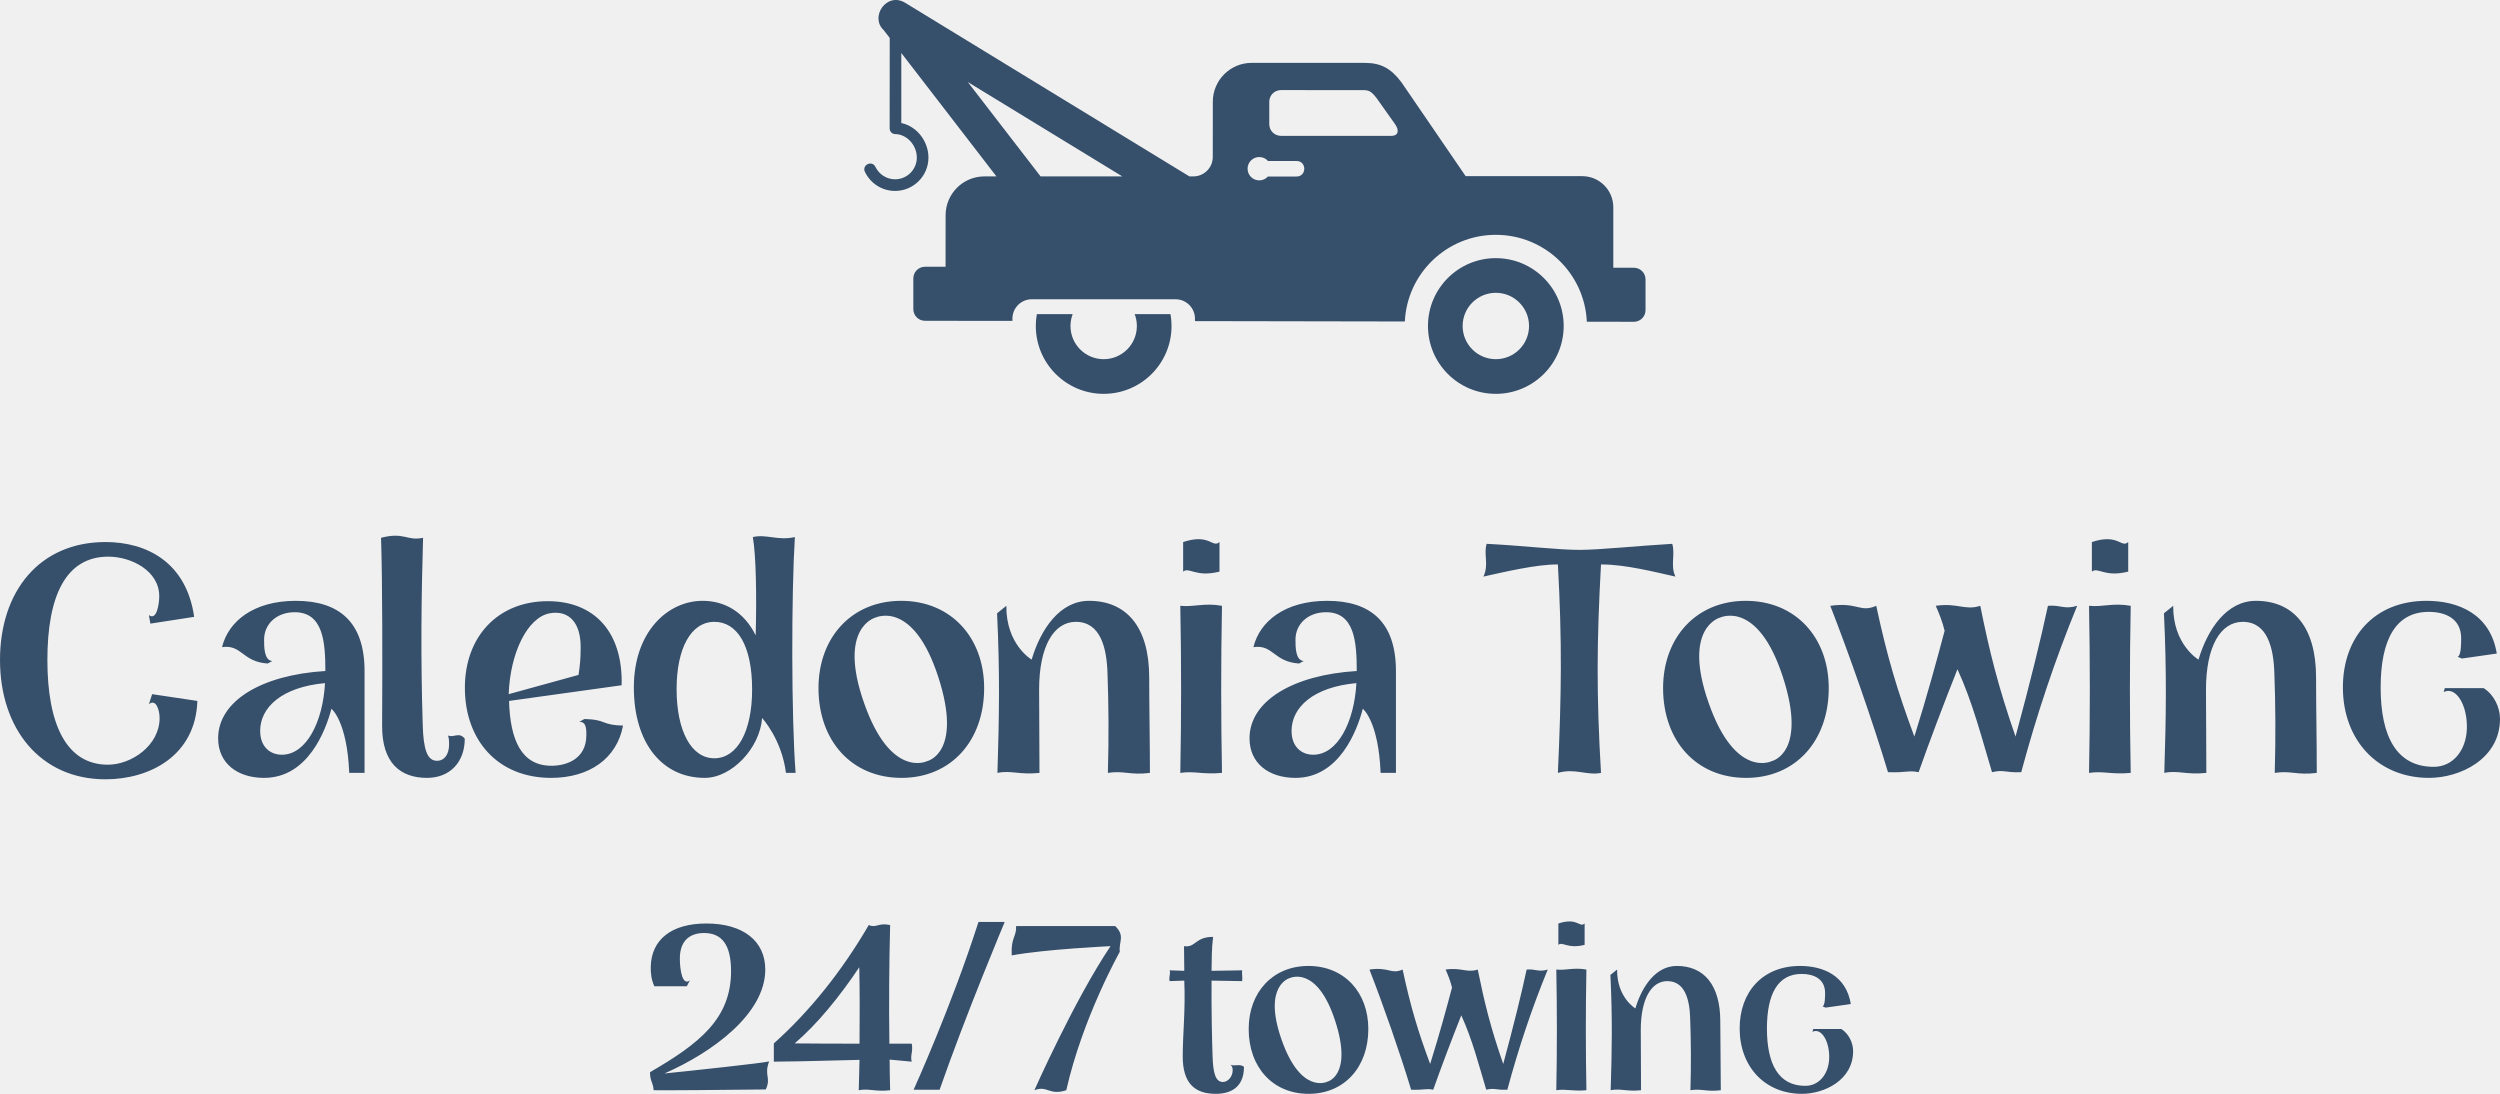
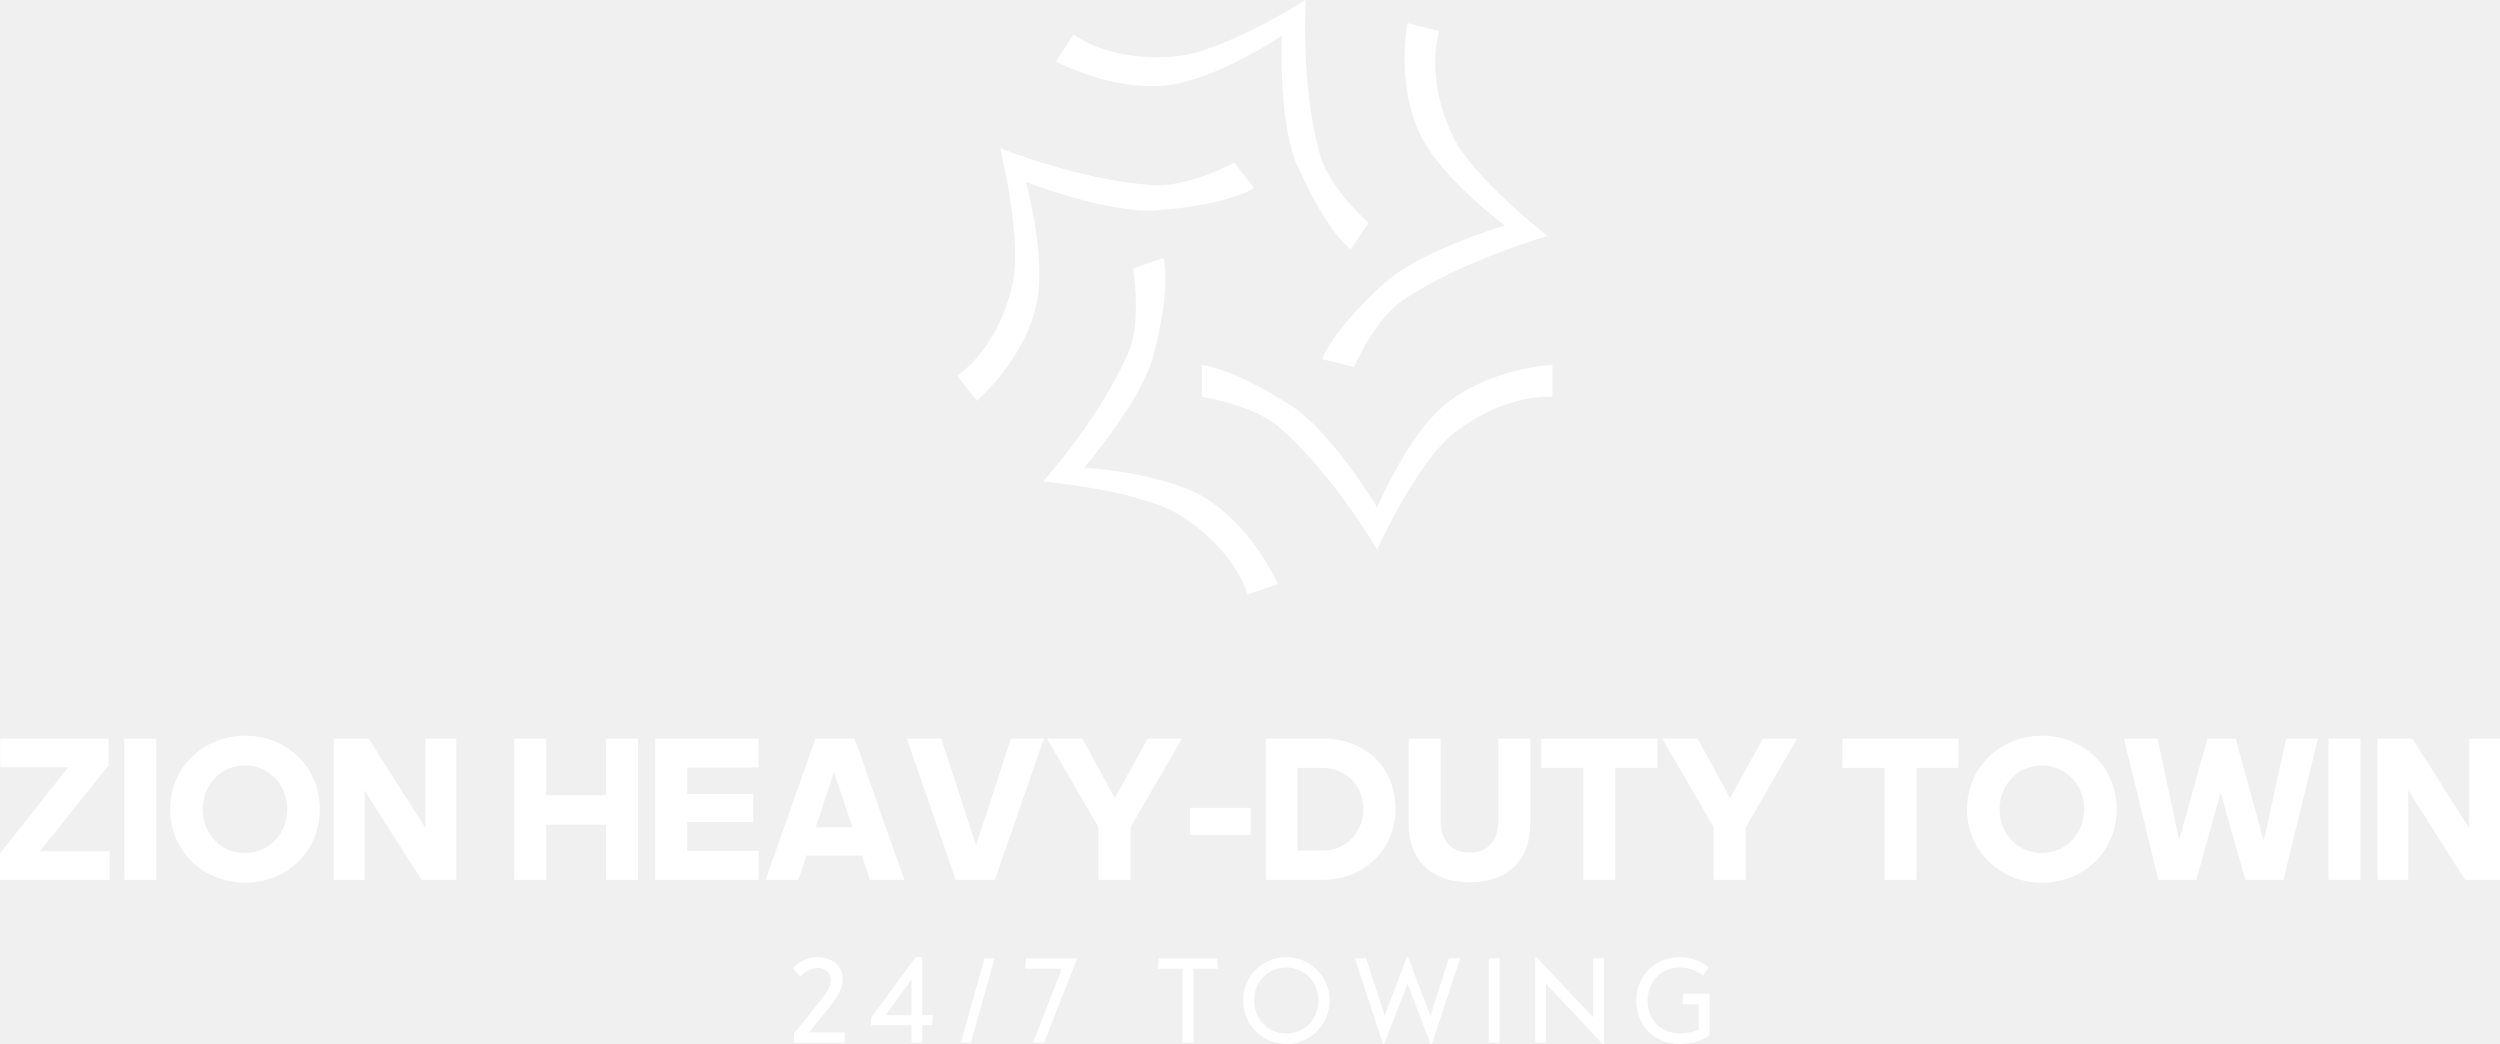
- <svg xmlns="http://www.w3.org/2000/svg" width="396" height="173.262" viewBox="0 0 350 153.136" class="looka-1j8o68f">
-   <defs id="SvgjsDefs1298" />
-   <g id="SvgjsG1299" featurekey="symbolFeature-0" transform="matrix(1.1576,0,0,1.1576,117.5658,-25.87514)" fill="#364f6b">
-     <path fill="#364f6b" d="M49.322,42.754c0,0.78,0.633,1.415,1.412,1.415c0.416,0,0.791-0.182,1.049-0.468h3.455  c1.254,0,1.254-1.878,0-1.878h-3.442c-0.259-0.296-0.64-0.479-1.062-0.479C49.955,41.344,49.322,41.975,49.322,42.754z   M53.352,33.249c-0.777,0-1.406,0.631-1.406,1.407v2.716c0,0.779,0.629,1.41,1.406,1.41h13.395c0.779,0,0.965-0.631,0.414-1.41  l-2.204-3.11c-0.712-0.94-1.001-1.012-1.785-1.012L53.352,33.249z M24.289,43.687h9.884L15.482,32.27L24.289,43.687z M75.695,43.657  h14.1c2.072,0,3.757,1.685,3.757,3.759v7.312l2.49,0.006c0.778,0,1.409,0.632,1.409,1.408v3.717c0,0.777-0.631,1.41-1.409,1.41  l-5.69-0.008c-0.266-5.85-5.092-10.509-11.007-10.509c-5.905,0-10.726,4.646-11.003,10.481L42.96,61.186v-0.293  c0-1.297-1.054-2.349-2.349-2.349H23.23c-1.299,0-2.349,1.052-2.349,2.349v0.269l-10.573-0.013c-0.779,0-1.41-0.631-1.41-1.41  v-3.715c0-0.78,0.631-1.41,1.41-1.41l2.488-0.006l0.006-6.225c0-2.596,2.104-4.698,4.696-4.698h1.448L7.443,28.759v8.476  c1.914,0.388,3.283,2.242,3.283,4.173c0,2.229-1.807,4.036-4.037,4.036c-1.609,0-2.984-0.941-3.641-2.294  c-0.412-0.845,0.855-1.46,1.266-0.614c0.437,0.893,1.334,1.5,2.375,1.5c1.452,0,2.631-1.178,2.631-2.628  c0-1.503-1.207-2.821-2.605-2.837c-0.208-0.006-0.37-0.082-0.48-0.196c-0.119-0.117-0.201-0.287-0.201-0.507l0.01-10.927  l-0.725-0.937c-1.723-1.603,0.354-4.684,2.607-3.306l34.359,20.988h0.479c1.296,0,2.349-1.052,2.349-2.349l0.006-6.684  c0-2.594,2.104-4.697,4.697-4.697l13.687,0.003c1.942,0,3.159,0.659,4.431,2.349L75.695,43.657z M75.331,61.775  c0,2.22,1.796,4.017,4.014,4.017c2.22,0,4.017-1.797,4.017-4.017c0-2.215-1.797-4.01-4.017-4.01  C77.127,57.766,75.331,59.562,75.331,61.775z M71.139,61.775c0-4.529,3.674-8.203,8.206-8.203c4.533,0,8.207,3.674,8.207,8.203  c0,4.535-3.674,8.209-8.207,8.209C74.812,69.984,71.139,66.311,71.139,61.775z M23.71,61.775c0-0.486,0.044-0.965,0.126-1.432h4.334  c-0.172,0.443-0.266,0.93-0.266,1.432c0,2.22,1.797,4.017,4.015,4.017s4.013-1.797,4.013-4.017c0-0.502-0.094-0.987-0.265-1.432  h4.332c0.084,0.467,0.127,0.944,0.127,1.432c0,4.535-3.675,8.209-8.207,8.209C27.386,69.984,23.71,66.311,23.71,61.775z" />
+ <svg xmlns="http://www.w3.org/2000/svg" viewBox="0 0 350 146.144" preserveAspectRatio="xMidYMid meet" class="css-8aabad" id="edbdegdc">
+   <defs id="SvgjsDefs1517" />
+   <g id="SvgjsG1518" featurekey="symbolFeature-0" transform="matrix(0.9259259,0,0,0.9259259,129.3704,-4.62963)" fill="#fff">
+     <g>
+       <path d="M78.4,66.5c-5.5,4.8-9.9,15.2-9.9,15.2s-6.9-11.4-12.9-15.3c-9.5-6.1-13.6-6.2-13.6-6.2V65c0,0,7.8,1.2,11.7,4.6   c8.2,7.1,14.8,18.5,14.8,18.5S74.4,75,80.1,70.5C88.1,64.3,95,65,95,65v-4.8C95,60.1,85.1,60.7,78.4,66.5z" />
+       <path d="M42,80c-6.4-3.6-17.8-4.3-17.8-4.3s8.7-10.1,10.5-17C37.5,47.9,36.2,44,36.2,44l-4.6,1.6c0,0,1.3,7.7-0.6,12.4   c-4.1,9.9-13,19.8-13,19.8s14.6,1.3,20.7,5.1c8.6,5.4,10.2,12,10.2,12l4.6-1.6C53.5,93.4,49.7,84.4,42,80z" />
+       <path d="M35.3,36.8c11.3-0.9,14.6-3.4,14.6-3.4l-3-3.8c0,0-6.9,3.7-12.1,3.4c-10.9-0.6-23.3-5.6-23.3-5.6s3.5,14,1.8,20.9   C10.9,58.2,5,61.8,5,61.8l3,3.8c0,0,7.5-6.5,9.1-15.1c1.3-7.1-1.7-18-1.7-18S28,37.4,35.3,36.8z" />
+       <path d="M37.4,17.8c7.3-1.1,16.7-7.4,16.7-7.4s-0.6,13.2,2.4,19.8c4.6,10.2,8,12.5,8,12.5l2.7-4c0,0-5.9-5.2-7.3-10.2   C56.9,18.2,57.7,5,57.7,5s-12.3,7.8-19.5,8.5c-10.2,1-15.6-3.3-15.6-3.3l-2.7,4.1C19.9,14.2,28.6,19.1,37.4,17.8z" />
+       <path d="M65,60.5c0,0,3.1-7.2,7.4-10.1c9-6.1,21.9-9.7,21.9-9.7s-11.5-8.9-14.5-15.4c-4.2-9.1-1.9-15.6-1.9-15.6l-4.8-1.2   c0,0-1.9,9.6,2.2,17.4c3.4,6.4,12.5,13.2,12.5,13.2S75,42.9,69.6,47.8c-8.3,7.6-9.4,11.5-9.4,11.5L65,60.5z" />
+     </g>
  </g>
-   <g id="SvgjsG1300" featurekey="nameFeature-0" transform="matrix(1.246883,0,0,1.246883,-3.940151,58.32996)" fill="#364f6b">
-     <path d="M3.16 27.32 c0 -7.72 4.44 -13.24 11.84 -13.24 c4.6 0 9.08 2.24 9.96 8.4 l-4.92 0.76 l-0.16 -0.96 c0.88 0.68 1.16 -1.28 1.16 -2.12 c0 -2.84 -3.12 -4.44 -5.72 -4.44 c-4.72 0 -6.84 4.32 -6.84 11.6 s2.16 11.76 6.8 11.76 c2.64 0 5.8 -2.16 5.8 -5.24 c0 -0.88 -0.4 -2.2 -1.2 -1.56 l0.36 -1.12 l5.08 0.76 c-0.2 6.16 -5.36 8.8 -10.32 8.8 c-7.28 0 -11.84 -5.64 -11.84 -13.4 z M27.652 36.12 c0 -4.2 4.88 -7.12 12.04 -7.56 c0 -3.24 -0.24 -6.6 -3.44 -6.6 c-2.08 0 -3.44 1.36 -3.44 3.08 c0 0.84 0 2.32 0.92 2.4 l-0.52 0.28 c-2.88 -0.2 -2.88 -2.16 -5.12 -1.84 c0.68 -2.84 3.48 -5.2 8.28 -5.2 c4.84 0 7.72 2.36 7.72 7.88 l0 11.44 l-1.72 0 c-0.24 -5.84 -2 -7.2 -2 -7.2 c-0.64 2.44 -2.64 7.76 -7.56 7.76 c-3 0 -5.16 -1.64 -5.16 -4.44 z M39.652 29.92 c-4.84 0.44 -7.28 2.72 -7.28 5.36 c0 1.8 1.12 2.68 2.44 2.68 c2.72 0 4.6 -3.64 4.84 -8.04 z M46.064 34.64 c0.04 -6.88 0.04 -16.16 -0.12 -21.04 c2.64 -0.68 2.92 0.4 4.72 0 c-0.2 6.56 -0.28 13.36 -0.04 21.04 c0.08 2.68 0.48 4 1.6 4 c0.84 0 1.36 -0.72 1.36 -1.84 c0 -0.32 0 -0.64 -0.12 -1 c0.68 0.28 1.24 -0.44 1.88 0.36 c0 2.6 -1.64 4.4 -4.24 4.4 c-2.92 0 -5.08 -1.6 -5.04 -5.92 z M70.956 34.32 c0.96 0.4 2.16 0.36 2.16 0.36 c-0.68 3.68 -3.76 5.88 -8.08 5.88 c-5.96 0 -9.68 -4.2 -9.68 -10.12 c0 -5.72 3.68 -9.72 9.32 -9.72 c5.16 0 8.44 3.4 8.28 9.44 l-12.64 1.76 c0.12 4.4 1.4 7.28 4.76 7.28 c1.64 0 3.92 -0.72 3.92 -3.44 c0 -0.52 0.04 -1.56 -0.8 -1.48 l0.56 -0.32 s1.28 -0.04 2.2 0.36 z M60.276 31.16 l0 0 l7.84 -2.16 c0.16 -1.04 0.24 -1.84 0.24 -3.04 c0.04 -2.72 -1.24 -4.28 -3.48 -3.88 c-2.52 0.48 -4.44 4.48 -4.6 9.08 z M92.488 40 l-1.08 0 c-0.48 -3.8 -2.68 -6.16 -2.68 -6.16 c-0.24 3.36 -3.4 6.72 -6.44 6.72 c-4.76 0 -7.96 -3.88 -7.96 -10.16 c0 -6.24 3.8 -9.72 7.72 -9.72 c2.52 0 4.68 1.28 5.96 3.88 c0.12 -4.52 0.04 -8.96 -0.32 -11.04 c1.56 -0.36 2.8 0.44 4.72 0 c-0.4 6.44 -0.4 20.16 0.08 26.48 z M87.608 30.64 c0 -4.96 -1.68 -7.6 -4.24 -7.6 c-2.6 0 -4.24 2.92 -4.24 7.56 c0 4.68 1.64 7.76 4.24 7.76 c2.56 0 4.24 -3 4.24 -7.72 z M104.34 20.68 c5.6 0 9.32 4.12 9.32 9.8 c0 5.92 -3.72 10.08 -9.28 10.08 c-5.6 0 -9.32 -4.16 -9.32 -10.08 c0 -5.68 3.72 -9.8 9.28 -9.8 z M107.26 38.68 c0 0 4.04 -0.88 1.24 -9.48 s-6.92 -6.68 -7.04 -6.64 c0 0 -4.28 1.08 -1.28 9.6 c3 8.56 7.08 6.52 7.08 6.52 z M127.512 28.88 c-0.08 -2.96 -0.8 -5.84 -3.56 -5.84 c-2.48 0 -4.12 2.76 -4.12 7.6 c0 2.64 0.04 6 0.04 9.36 c-2.28 0.24 -3.2 -0.32 -4.72 0 c0.2 -6.32 0.28 -11.2 -0.04 -17.92 l1.04 -0.84 c-0.04 4.36 2.84 6.04 2.84 6.04 c1.04 -3.48 3.2 -6.6 6.44 -6.6 c4.2 0 6.76 2.92 6.76 8.6 c0 3.36 0.08 6.96 0.08 10.72 c-2.24 0.28 -2.92 -0.28 -4.72 0 c0.12 -3.96 0.08 -7.88 -0.04 -11.12 z M135.684 21.24 c1.56 0.16 2.68 -0.36 4.68 0 c-0.12 6.24 -0.12 12.48 0 18.76 c-2.24 0.2 -3.08 -0.24 -4.68 0 c0.12 -6.28 0.12 -12.52 0 -18.76 z M136.004 14.08 c3 -1 3.28 0.72 4.08 0 l0 3.32 c-2.68 0.68 -3.4 -0.56 -4.08 0 l0 -3.32 z M143.456 36.12 c0 -4.2 4.88 -7.12 12.04 -7.56 c0 -3.24 -0.24 -6.6 -3.44 -6.6 c-2.08 0 -3.44 1.36 -3.44 3.08 c0 0.84 0 2.32 0.92 2.4 l-0.52 0.28 c-2.88 -0.2 -2.88 -2.16 -5.12 -1.84 c0.68 -2.84 3.48 -5.2 8.28 -5.2 c4.84 0 7.72 2.36 7.72 7.88 l0 11.44 l-1.72 0 c-0.24 -5.84 -2 -7.2 -2 -7.2 c-0.64 2.44 -2.64 7.76 -7.56 7.76 c-3 0 -5.16 -1.64 -5.16 -4.44 z M155.456 29.92 c-4.84 0.44 -7.28 2.72 -7.28 5.36 c0 1.8 1.12 2.68 2.44 2.68 c2.72 0 4.6 -3.64 4.84 -8.04 z M191.28 17.96 c-2.16 -0.48 -5.76 -1.4 -8.36 -1.36 c-0.48 8.72 -0.52 14.52 0 23.4 c-1.6 0.32 -2.92 -0.56 -4.84 0 c0.4 -8.88 0.48 -14.68 0 -23.4 c-2.36 -0.04 -6.2 0.88 -8.36 1.36 c0.64 -1.36 0 -2.48 0.36 -3.68 c4 0.2 8 0.68 10.4 0.68 c2.28 0 6.36 -0.44 10.44 -0.68 c0.36 1.2 -0.24 2.44 0.36 3.68 z M199.172 20.68 c5.6 0 9.32 4.12 9.32 9.8 c0 5.92 -3.72 10.08 -9.28 10.08 c-5.6 0 -9.32 -4.16 -9.32 -10.08 c0 -5.68 3.72 -9.8 9.28 -9.8 z M202.092 38.68 c0 0 4.04 -0.88 1.24 -9.48 s-6.92 -6.68 -7.04 -6.64 c0 0 -4.28 1.08 -1.28 9.6 c3 8.56 7.08 6.52 7.08 6.52 z M218.584 39.92 c-1.2 -0.24 -1.32 0.08 -3.44 0 c-1.68 -5.6 -4.4 -13.36 -6.48 -18.68 c3.12 -0.44 3.32 0.8 5.16 0 c1.24 5.76 2.36 9.52 4.28 14.68 c1.48 -4.72 2.56 -8.72 3.4 -11.88 c-0.24 -1 -0.64 -2 -1 -2.8 c2.48 -0.36 3.28 0.56 5 0 c1.04 5.12 1.96 8.92 3.96 14.68 c1.64 -6.04 2.88 -11.12 3.64 -14.68 c1.48 -0.12 1.8 0.44 3.28 0 c-2.48 6.04 -4.56 12.28 -6.28 18.68 c-1.84 0.08 -1.92 -0.32 -3.28 0 c-1.2 -4 -2.16 -7.8 -3.88 -11.56 c-1.56 3.92 -3.16 8.16 -4.36 11.56 z M237.716 21.24 c1.56 0.16 2.68 -0.36 4.68 0 c-0.12 6.24 -0.12 12.48 0 18.76 c-2.24 0.2 -3.08 -0.24 -4.68 0 c0.12 -6.28 0.12 -12.52 0 -18.76 z M238.036 14.08 c3 -1 3.28 0.72 4.08 0 l0 3.32 c-2.68 0.68 -3.4 -0.56 -4.08 0 l0 -3.32 z M258.528 28.88 c-0.08 -2.96 -0.8 -5.84 -3.56 -5.84 c-2.48 0 -4.12 2.76 -4.12 7.6 c0 2.64 0.04 6 0.04 9.36 c-2.28 0.24 -3.2 -0.32 -4.72 0 c0.2 -6.32 0.28 -11.2 -0.04 -17.92 l1.04 -0.84 c-0.04 4.36 2.84 6.04 2.84 6.04 c1.04 -3.48 3.2 -6.6 6.44 -6.6 c4.2 0 6.76 2.92 6.76 8.6 c0 3.36 0.08 6.96 0.08 10.72 c-2.24 0.28 -2.92 -0.28 -4.72 0 c0.12 -3.96 0.08 -7.88 -0.04 -11.12 z M266.22 30.4 c0 -5.64 3.52 -9.72 9.4 -9.72 c3.56 0 7.16 1.48 7.88 5.92 l-3.92 0.56 l-0.48 -0.2 c0.4 -0.12 0.4 -1.48 0.4 -2.08 c0 -2.2 -1.76 -2.96 -3.64 -2.96 c-3.68 0 -5.4 3.08 -5.4 8.48 c0 5.6 1.84 8.92 5.96 8.92 c2.12 0 3.64 -1.8 3.72 -4.28 c0.08 -2.68 -1.24 -4.8 -2.6 -4.12 l0.12 -0.44 l4.36 0 c1.16 0.72 1.84 2.16 1.84 3.44 c0 4.52 -4.48 6.64 -7.96 6.64 c-5.76 0 -9.68 -4.24 -9.68 -10.16 z" />
+   <g id="SvgjsG1519" featurekey="fiAKjI-0" transform="matrix(1.443299,0,0,1.443299,-0.7793813,94.31134)" fill="#fff">
+     <path d="M11.06 8.9 l-6.64 8.32 l6.76 0 l0 2.78 l-10.64 0 l0 -2.56 l6.62 -8.36 l-6.6 0 l0 -2.78 l10.5 0 l0 2.6 z M15.7 20 l-3.1 0 l0 -13.7 l3.1 0 l0 13.7 z M24.3 20.28 c-4 0 -7.26 -3.06 -7.26 -7.12 c0 -4.08 3.26 -7.14 7.26 -7.14 c4.1 0 7.26 3.06 7.26 7.12 c0 4.08 -3.16 7.14 -7.26 7.14 z M24.3 17.4 c2.32 0 4.1 -1.84 4.1 -4.26 c0 -2.38 -1.78 -4.24 -4.1 -4.24 s-4.1 1.86 -4.1 4.26 s1.78 4.24 4.1 4.24 z M41.42 20 l-5.52 -8.68 l0 8.68 l-2.98 0 l0 -13.7 l3.38 0 l5.52 8.7 l0 -8.7 l2.98 0 l0 13.7 l-3.38 0 z M59.32 20 l0 -5.36 l-5.8 0 l0 5.36 l-3.1 0 l0 -13.7 l3.1 0 l0 5.5 l5.8 0 l0 -5.5 l3.1 0 l0 13.7 l-3.1 0 z M64.1 20 l0 -13.7 l10.02 0 l0 2.8 l-6.92 0 l0 2.58 l6.4 0 l0 2.72 l-6.4 0 l0 2.8 l6.94 0 l0 2.8 l-10.04 0 z M83.22 14.9 l-1.78 -5.36 l-1.78 5.36 l3.56 0 z M84.92 20 l-0.78 -2.36 l-5.38 0 l-0.78 2.36 l-3.18 0 l4.84 -13.7 l3.8 0 l4.82 13.7 l-3.34 0 z M97.04 20 l-3.8 0 l-4.74 -13.7 l3.34 0 l3.38 10.36 l3.38 -10.36 l3.2 0 z M110.2 20 l-3.12 0 l0 -5.12 l-4.98 -8.58 l3.42 0 l3.16 5.76 l3.18 -5.76 l3.32 0 l-4.98 8.6 l0 5.1 z M121.86 15.64 l-5.9 0 l0 -2.62 l5.9 0 l0 2.62 z M123.32 20 l0 -13.7 l5.6 0 c4.22 0 6.98 3 6.98 6.78 c0 3.86 -2.88 6.92 -7.14 6.92 l-5.44 0 z M128.76 9.14 l-2.34 0 l0 8.02 l2.44 0 c2.22 0 3.92 -1.72 3.92 -4.04 c0 -2.28 -1.7 -3.98 -4.02 -3.98 z M143.12 20.24 c-3.84 0 -5.94 -2.28 -5.94 -5.68 l0 -8.26 l3.1 0 l0 7.84 c0 2.08 1.02 3.22 2.82 3.22 c1.78 0 2.78 -1.14 2.78 -3.22 l0 -7.84 l3.1 0 l0 8.26 c0 3.4 -2.08 5.68 -5.86 5.68 z M157.22 20 l-3.1 0 l0 -10.86 l-4.08 0 l0 -2.84 l11.26 0 l0 2.84 l-4.08 0 l0 10.86 z M169.88 20 l-3.12 0 l0 -5.12 l-4.98 -8.58 l3.42 0 l3.16 5.76 l3.18 -5.76 l3.32 0 l-4.98 8.6 l0 5.1 z M186.44 20 l-3.1 0 l0 -10.86 l-4.08 0 l0 -2.84 l11.26 0 l0 2.84 l-4.08 0 l0 10.86 z M198.6 20.28 c-4 0 -7.26 -3.06 -7.26 -7.12 c0 -4.08 3.26 -7.14 7.26 -7.14 c4.1 0 7.26 3.06 7.26 7.12 c0 4.08 -3.16 7.14 -7.26 7.14 z M198.6 17.4 c2.32 0 4.1 -1.84 4.1 -4.26 c0 -2.38 -1.78 -4.24 -4.1 -4.24 s-4.1 1.86 -4.1 4.26 s1.78 4.24 4.1 4.24 z M218.34 20 l-2.4 -8.46 l-2.36 8.46 l-3.68 0 l-3.34 -13.7 l3.26 0 l2.1 9.84 l2.74 -9.84 l2.74 0 l2.72 9.94 l2.18 -9.94 l3.08 0 l-3.34 13.7 l-3.7 0 z M229.5 20 l-3.1 0 l0 -13.7 l3.1 0 l0 13.7 z M239.66 20 l-5.52 -8.68 l0 8.68 l-2.98 0 l0 -13.7 l3.38 0 l5.52 8.7 l0 -8.7 l2.98 0 l0 13.7 l-3.38 0 z" />
  </g>
-   <g id="SvgjsG1301" featurekey="sloganFeature-0" transform="matrix(1.801085,0,0,1.801085,89.52311,116.6097)" fill="#364f6b">
-     <path d="M9.82 19.94 c-3.3 0.04 -8.18 0.08 -8.72 0.06 c-0.02 -0.58 -0.28 -0.68 -0.28 -1.4 c3.82 -2.22 6.3 -4.14 6.3 -7.86 c0 -2.08 -0.74 -2.96 -2.1 -2.96 c-1.02 0 -1.88 0.52 -1.88 1.98 c0 0.9 0.2 2.16 0.78 1.7 l-0.24 0.46 l-2.52 0 c-0.24 -0.5 -0.3 -1.08 -0.28 -1.56 c0.06 -2.06 1.6 -3.32 4.32 -3.32 c2.86 0 4.58 1.36 4.58 3.58 c0 3.44 -4.1 6.44 -7.84 8.08 c2.32 -0.24 7.58 -0.8 8.14 -0.94 c-0.42 1.12 0.18 1.24 -0.26 2.18 z M10.446 16.36 c2.78 -2.48 5.28 -5.6 7.38 -9.2 c0.6 0.26 0.7 -0.2 1.66 0 c-0.08 3.04 -0.1 6.14 -0.06 9.22 l1.74 0 c0.12 0.66 -0.14 0.9 0 1.4 l-1.72 -0.16 c0 0.76 0.02 1.64 0.04 2.38 c-1.12 0.14 -1.64 -0.16 -2.44 0 l0.06 -2.36 c-2.14 0.04 -4.02 0.12 -6.66 0.14 l0 -1.42 z M17.086 10.44 c-1.52 2.28 -3.28 4.44 -5.02 5.92 c1.82 0.02 3.4 0.02 5.04 0.02 c0.02 -2 0.02 -4.12 -0.02 -5.94 z M28.392 6.92 c0 0 -2.98 7.08 -5.06 13.04 l-2.02 0 s2.96 -6.52 5.04 -13.04 l2.04 0 z M36.978 7.24 c0.8 0.76 0.26 1.24 0.36 2 c0 0 -2.88 5.1 -4.16 10.76 c-1.34 0.44 -1.46 -0.4 -2.48 0 c0 0 3.1 -7 5.92 -11.2 c0 0 -5.1 0.24 -7.68 0.72 c-0.08 -1.4 0.38 -1.44 0.34 -2.28 l7.7 0 z M42.35 11.48 c-0.3 0 -0.8 0.04 -1.14 0.04 c-0.08 -0.36 0.1 -0.58 0 -0.84 c0.4 0 0.78 0.04 1.14 0.04 l-0.02 -1.92 c0.92 0.14 0.84 -0.72 2.26 -0.72 c-0.12 1 -0.1 1.64 -0.12 2.64 l2.38 -0.04 c-0.04 0.24 0.04 0.5 0 0.84 l-2.38 -0.04 c-0.02 2.42 0.04 4.7 0.08 5.9 c0.04 1.26 0.22 1.98 0.8 1.98 c0.4 0 0.76 -0.42 0.76 -0.9 c0 -0.14 0 -0.28 -0.16 -0.44 c0.36 0.14 0.7 -0.1 1.04 0.16 c0 1.42 -0.82 2.1 -2.2 2.1 c-1.68 0 -2.56 -0.88 -2.56 -2.9 c0 -1.78 0.22 -3.62 0.12 -5.9 z M51.996 10.34 c2.8 0 4.66 2.06 4.66 4.9 c0 2.96 -1.86 5.04 -4.64 5.04 c-2.8 0 -4.66 -2.08 -4.66 -5.04 c0 -2.84 1.86 -4.9 4.64 -4.9 z M53.456 19.34 c0 0 2.02 -0.44 0.62 -4.74 s-3.46 -3.34 -3.52 -3.32 c0 0 -2.14 0.54 -0.64 4.8 c1.5 4.28 3.54 3.26 3.54 3.26 z M61.702 19.96 c-0.6 -0.12 -0.66 0.04 -1.72 0 c-0.84 -2.8 -2.2 -6.68 -3.24 -9.34 c1.56 -0.22 1.66 0.4 2.58 0 c0.62 2.88 1.18 4.76 2.14 7.34 c0.74 -2.36 1.28 -4.36 1.7 -5.94 c-0.12 -0.5 -0.32 -1 -0.5 -1.4 c1.24 -0.18 1.64 0.28 2.5 0 c0.52 2.56 0.98 4.46 1.98 7.34 c0.82 -3.02 1.44 -5.56 1.82 -7.34 c0.74 -0.06 0.9 0.22 1.64 0 c-1.24 3.02 -2.28 6.14 -3.14 9.34 c-0.92 0.04 -0.96 -0.16 -1.64 0 c-0.6 -2 -1.08 -3.9 -1.94 -5.78 c-0.78 1.96 -1.58 4.08 -2.18 5.78 z M71.268 10.62 c0.78 0.08 1.34 -0.18 2.34 0 c-0.06 3.12 -0.06 6.24 0 9.38 c-1.12 0.1 -1.54 -0.12 -2.34 0 c0.06 -3.14 0.06 -6.26 0 -9.38 z M71.428 7.04 c1.5 -0.5 1.64 0.36 2.04 0 l0 1.66 c-1.34 0.34 -1.7 -0.28 -2.04 0 l0 -1.66 z M81.674 14.44 c-0.04 -1.48 -0.4 -2.92 -1.78 -2.92 c-1.24 0 -2.06 1.38 -2.06 3.8 c0 1.32 0.02 3 0.02 4.68 c-1.14 0.12 -1.6 -0.16 -2.36 0 c0.1 -3.16 0.14 -5.6 -0.02 -8.96 l0.52 -0.42 c-0.02 2.18 1.42 3.02 1.42 3.02 c0.52 -1.74 1.6 -3.3 3.22 -3.3 c2.1 0 3.38 1.46 3.38 4.3 c0 1.68 0.04 3.48 0.04 5.36 c-1.12 0.14 -1.46 -0.14 -2.36 0 c0.06 -1.98 0.04 -3.94 -0.02 -5.56 z M85.52 15.2 c0 -2.82 1.76 -4.86 4.7 -4.86 c1.78 0 3.58 0.74 3.94 2.96 l-1.96 0.28 l-0.24 -0.1 c0.2 -0.06 0.2 -0.74 0.2 -1.04 c0 -1.1 -0.88 -1.48 -1.82 -1.48 c-1.84 0 -2.7 1.54 -2.7 4.24 c0 2.8 0.92 4.46 2.98 4.46 c1.06 0 1.82 -0.9 1.86 -2.14 c0.04 -1.34 -0.62 -2.4 -1.3 -2.06 l0.06 -0.22 l2.18 0 c0.58 0.36 0.92 1.08 0.92 1.72 c0 2.26 -2.24 3.32 -3.98 3.32 c-2.88 0 -4.84 -2.12 -4.84 -5.08 z" />
+   <g id="SvgjsG1520" featurekey="sloganFeature-0" transform="matrix(0.8433549,0,0,0.8433549,109.9374,129.1085)" fill="#fff">
+     <path d="M9.54 9.42 c0 1.84 -1.08 3.3 -2.28 4.78 l-3.32 4.08 l6 0 l-0.12 1.72 l-8.38 0 l0 -1.52 l4.5 -5.6 c0.96 -1.2 1.64 -2.18 1.64 -3.34 c0 -1.12 -0.98 -1.94 -2.18 -1.94 c-1.26 0 -2.42 0.9 -2.94 1.42 l-1.2 -1.4 c0.38 -0.38 1.86 -1.82 4.12 -1.82 c2.64 0 4.16 1.66 4.16 3.62 z M24.487 15.4 l-0.12 1.7 l-1.64 0 l0 2.9 l-1.78 0 l0 -2.9 l-6.7 0 l0 -1.24 l7.4 -10.06 l1.08 0 l0 9.6 l1.76 0 z M16.667 15.44 l4.28 -0.02 l0 -5.9 z M34.734 6 l-3.92 14 l-1.66 0 l3.92 -14 l1.66 0 z M48.401 6 l0 0.16 l-5.44 13.84 l-1.84 0 l4.8 -12.3 l-6.08 0 l0.12 -1.7 l8.44 0 z M71.835 7.72 l-4.08 0 l0 12.28 l-1.8 0 l0 -12.28 l-4.1 0 l0.12 -1.72 l9.74 0 z M83.182 20.2 c-4 0 -7.18 -3.2 -7.18 -7.2 s3.18 -7.2 7.18 -7.2 s7.18 3.2 7.18 7.2 s-3.18 7.2 -7.18 7.2 z M83.182 18.48 c3.04 0 5.32 -2.38 5.32 -5.48 s-2.28 -5.48 -5.32 -5.48 c-3.06 0 -5.34 2.38 -5.34 5.48 s2.28 5.48 5.34 5.48 z M94.549 6 l1.88 0 l3.08 9.54 l3.66 -9.74 l0.22 0 l3.7 9.74 l3.06 -9.54 l1.9 0 l-4.7 14.2 l-0.22 0 l-3.84 -10 l-3.86 10 l-0.2 0 z M116.776 20 l0 -14 l1.8 0 l0 14 l-1.8 0 z M134.103 6 l1.8 0 l0 14.2 l-0.22 0 l-9.4 -9.98 l0 9.78 l-1.78 0 l0 -14.2 l0.2 0 l9.4 9.98 l0 -9.78 z M153.43 11.88 l0 6.86 c-1.08 0.82 -2.56 1.46 -4.9 1.46 c-4.4 0 -7.26 -3.2 -7.26 -7.2 s3.02 -7.2 7.22 -7.2 c1.94 0 3.54 0.7 4.8 1.7 l-0.94 1.36 c-1.1 -0.88 -2.46 -1.34 -3.86 -1.34 c-3 0 -5.34 2.28 -5.34 5.48 s2.16 5.46 5.38 5.46 c1.22 0 2.26 -0.26 3.1 -0.66 l0 -4.18 l-2.7 0 l0.12 -1.74 l4.38 0 z" />
  </g>
</svg>
